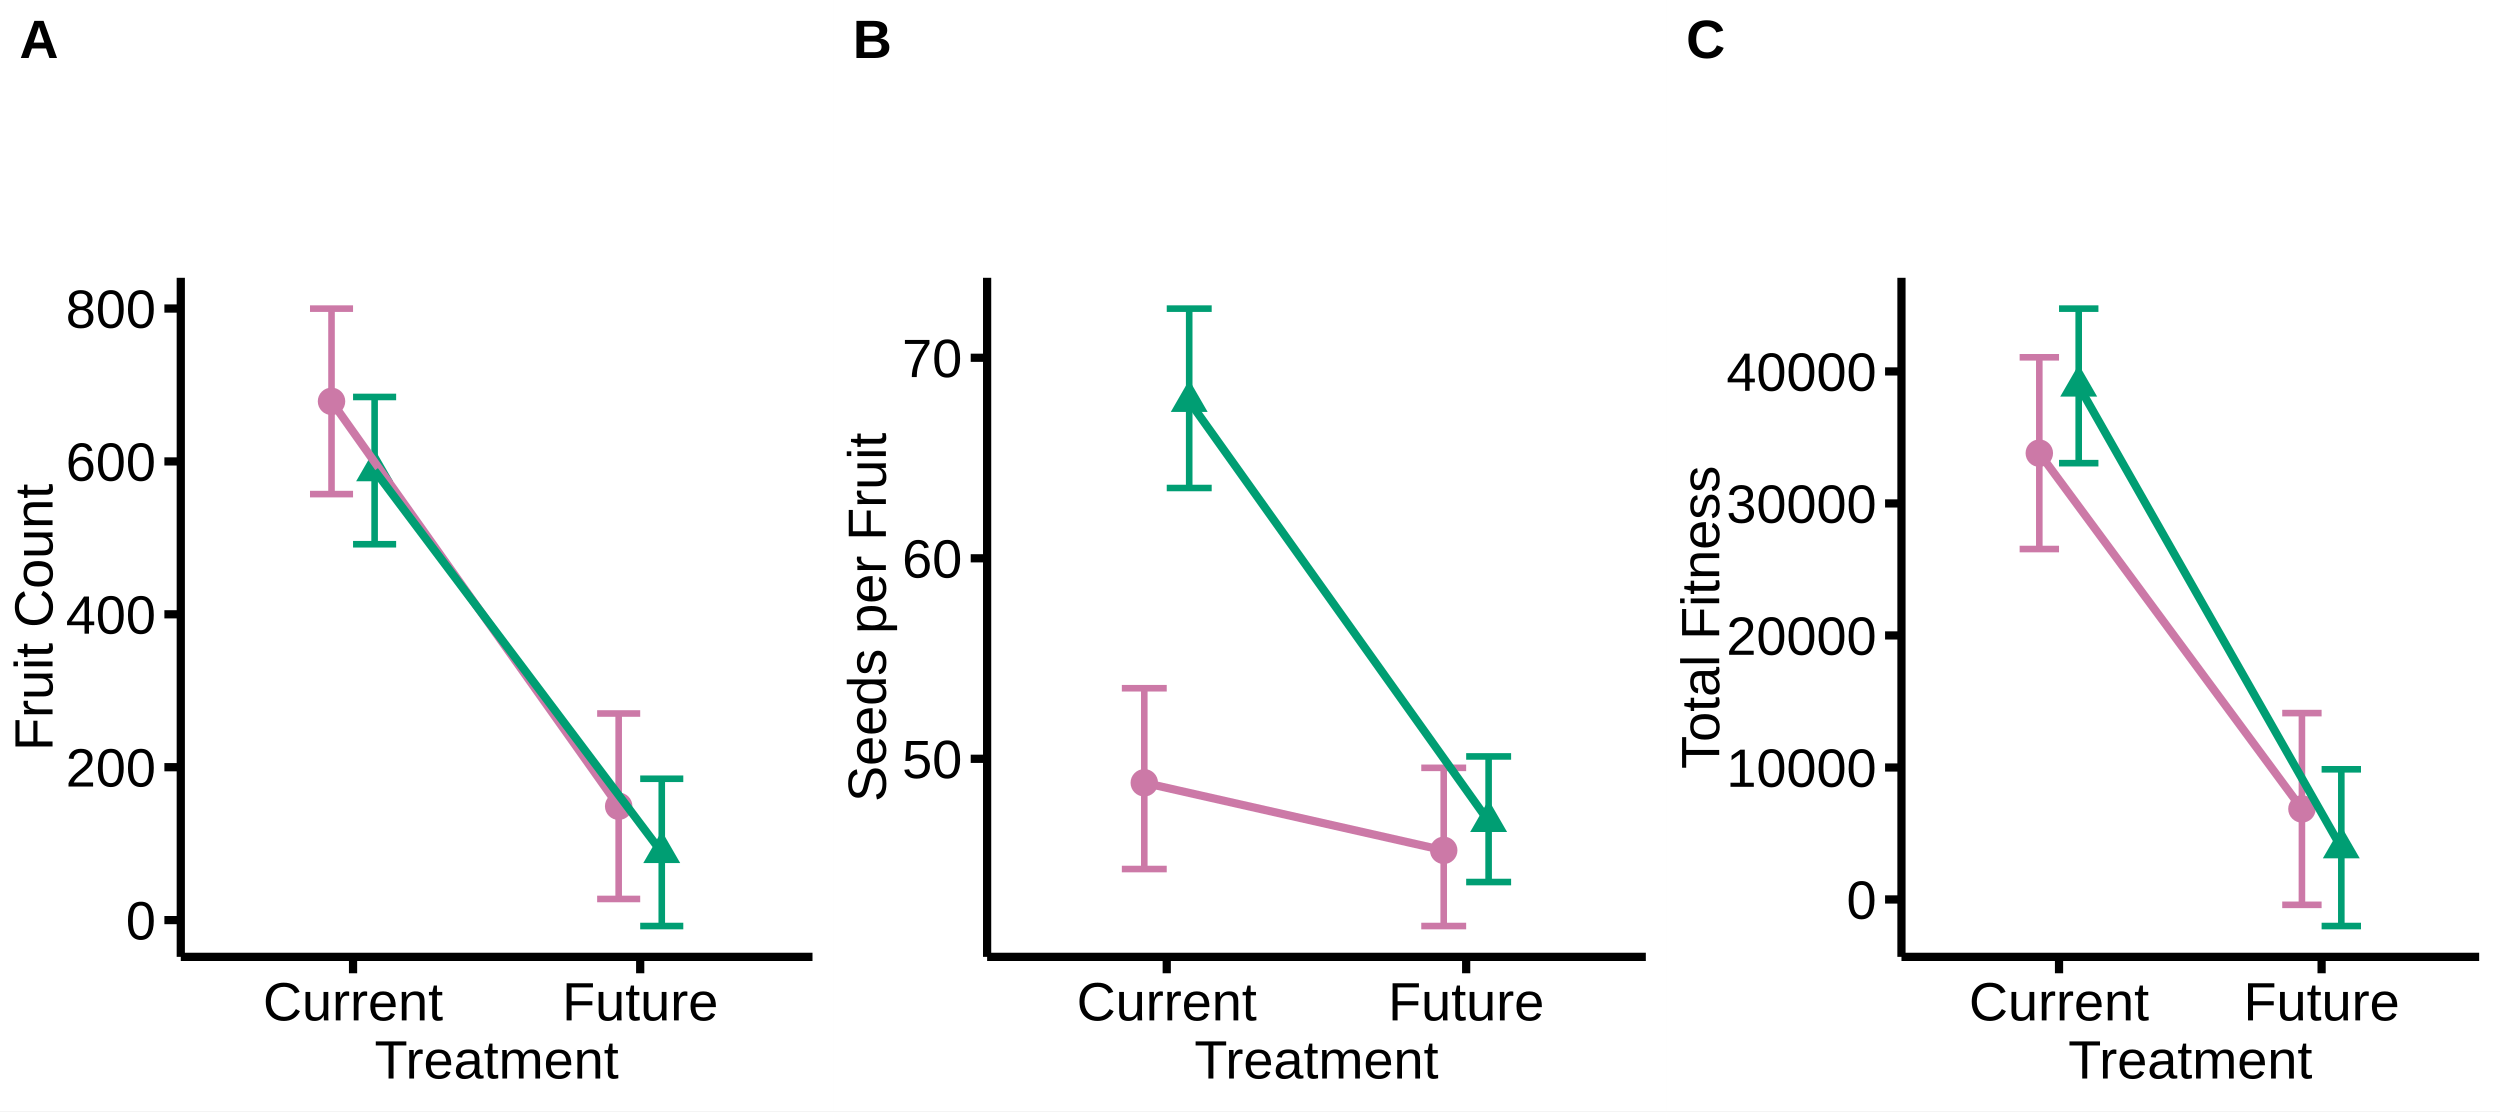
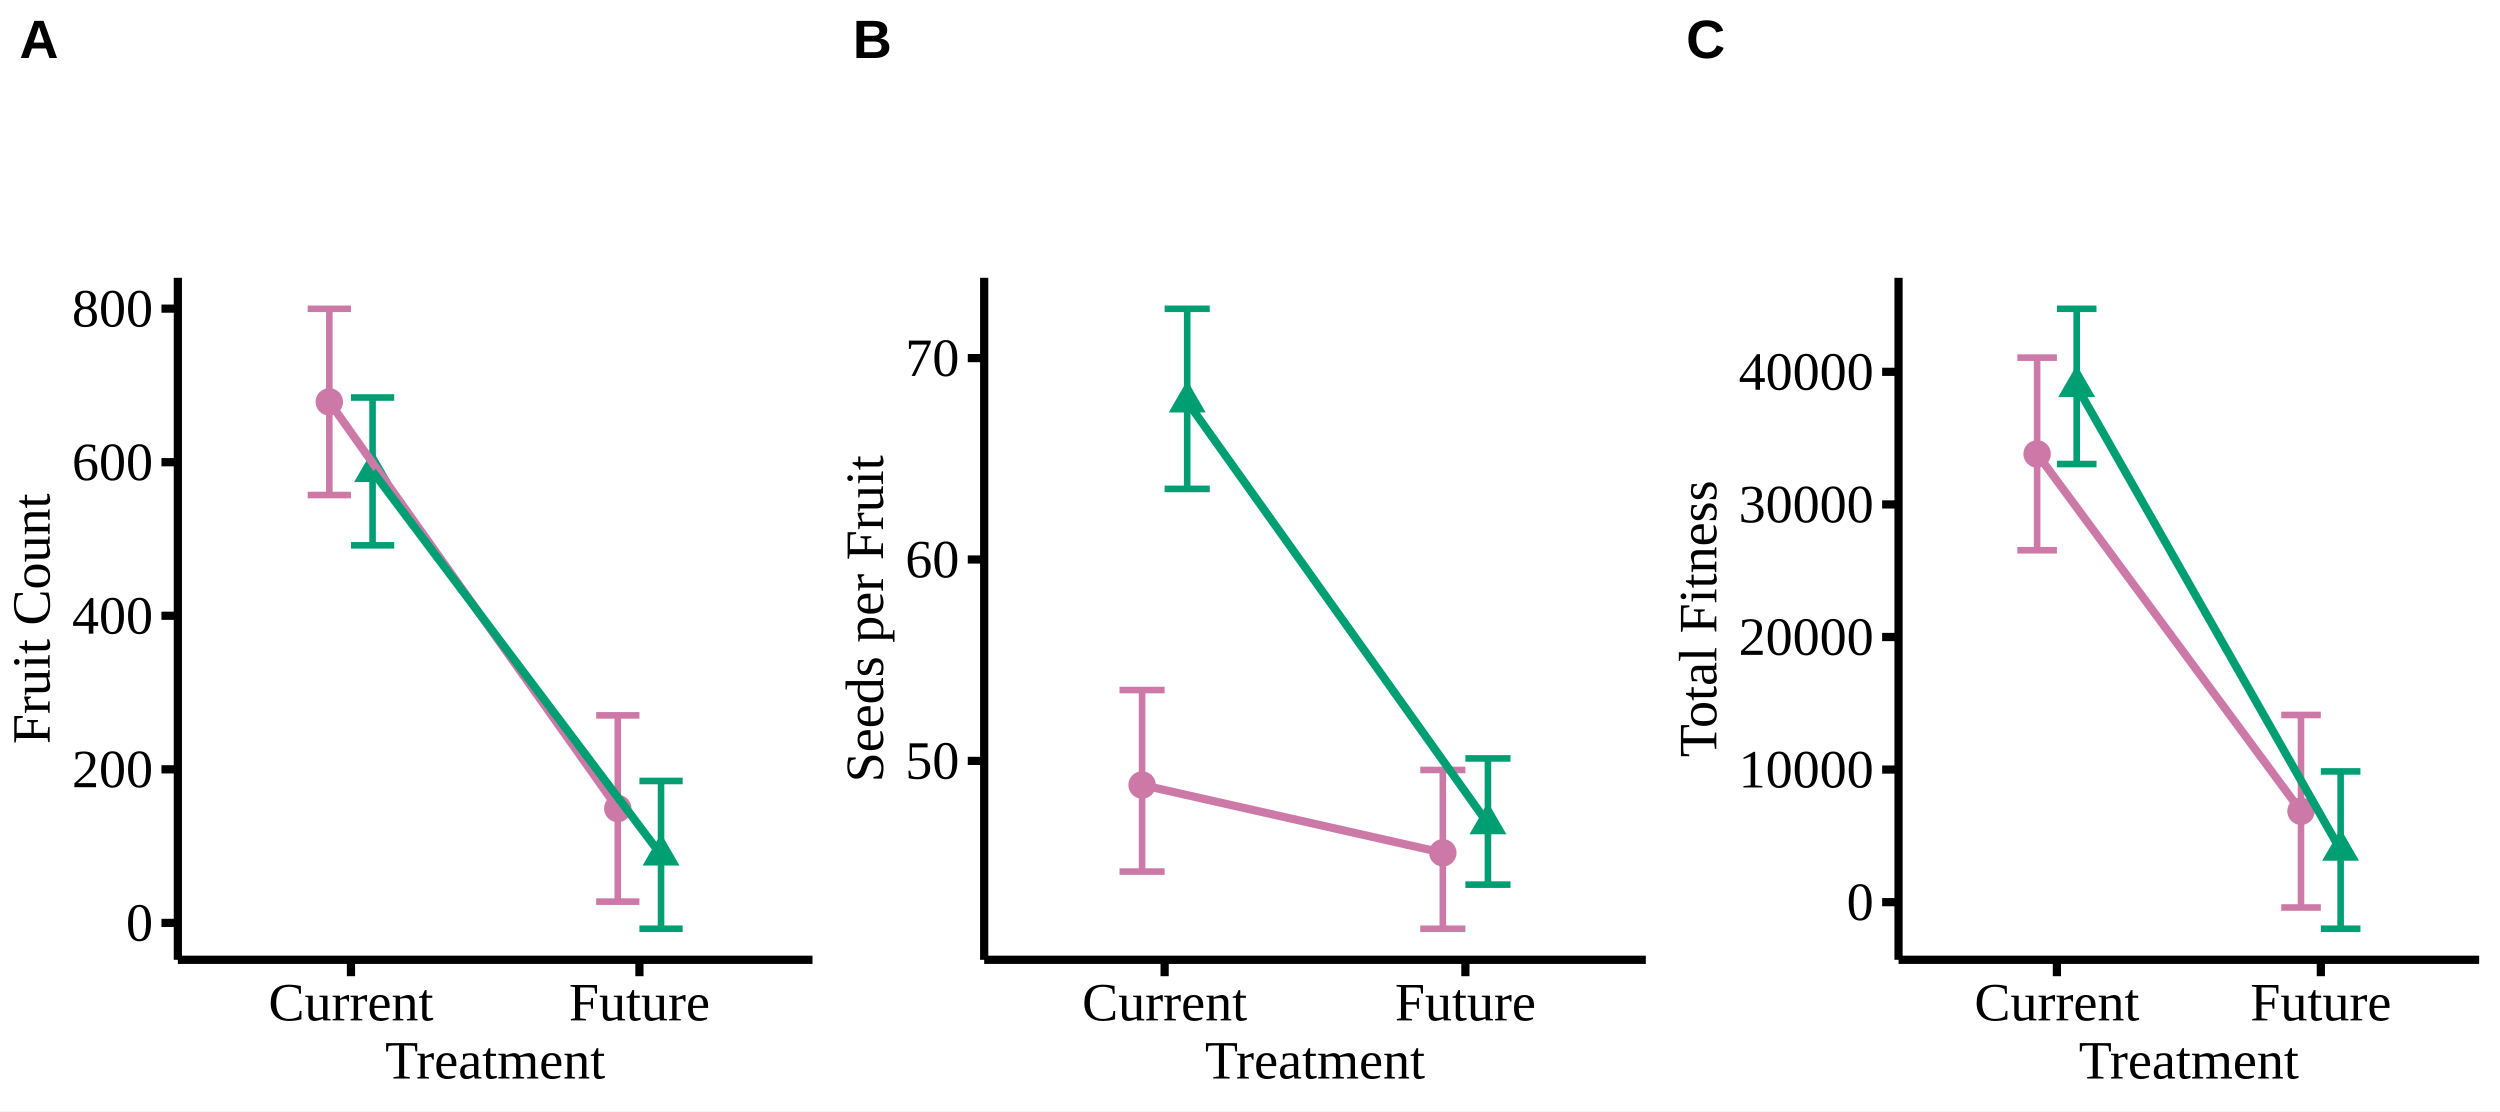
<svg xmlns="http://www.w3.org/2000/svg" width="648.00pt" height="288.00pt" viewBox="0 0 648.00 288.00">
  <g class="svglite">
    <defs>
      <style type="text/css">
    .svglite line, .svglite polyline, .svglite polygon, .svglite path, .svglite rect, .svglite circle {
      fill: none;
      stroke: #000000;
      stroke-linecap: round;
      stroke-linejoin: round;
      stroke-miterlimit: 10.00;
    }
    .svglite text {
      white-space: pre;
    }
    .svglite g.glyphgroup path {
      fill: inherit;
      stroke: none;
    }
  </style>
    </defs>
    <rect width="100%" height="100%" style="stroke: none; fill: none;" />
    <defs>
      <clipPath id="cpMC4wMHw2NDguMDB8MC4wMHwyODguMDA=">
        <rect x="0.00" y="0.00" width="648.00" height="288.00" />
      </clipPath>
    </defs>
    <g clip-path="url(#cpMC4wMHw2NDguMDB8MC4wMHwyODguMDA=)">
</g>
    <defs>
      <clipPath id="cpMC4wMHwyMTYuMDB8MC4wMHwyODguMDA=">
        <rect x="0" y="0.00" width="216.00" height="288.00" />
      </clipPath>
    </defs>
    <g clip-path="url(#cpMC4wMHwyMTYuMDB8MC4wMHwyODguMDA=)">
      <rect x="0.00" y="0.00" width="216.00" height="288.00" style="stroke-width: 1.07; stroke: #FFFFFF; fill: #FFFFFF;" />
    </g>
    <g clip-path="url(#cpMC4wMHw2NDguMDB8MC4wMHwyODguMDA=)">
</g>
    <defs>
-       <clipPath id="cpNDYuODZ8MjEwLjYwfDcyLjAwfDI0OC4wMg==">
-         <rect x="46.86" y="72.00" width="163.74" height="176.02" />
+       <clipPath id="cpNDYuMTB8MjEwLjYwfDcyLjAwfDI0OC43OA==">
+         <rect x="46.10" y="72.00" width="164.50" height="176.78" />
      </clipPath>
    </defs>
-     <g clip-path="url(#cpNDYuODZ8MjEwLjYwfDcyLjAwfDI0OC4wMg==)">
-       <rect x="46.86" y="72.00" width="163.74" height="176.02" style="stroke-width: 1.07; stroke: none; fill: #FFFFFF;" />
-       <circle cx="85.93" cy="104.03" r="3.56" style="stroke-width: 0.71; stroke: none; fill: #CC79A7;" />
-       <circle cx="160.36" cy="208.98" r="3.56" style="stroke-width: 0.71; stroke: none; fill: #CC79A7;" />
-       <polygon points="97.10,116.45 101.89,124.74 92.31,124.74 " style="stroke-width: 0.71; stroke: none; fill: #009E73;" />
-       <polygon points="171.53,215.41 176.31,223.70 166.74,223.70 " style="stroke-width: 0.71; stroke: none; fill: #009E73;" />
-       <polyline points="80.35,80.00 91.51,80.00 " style="stroke-width: 1.71; stroke: #CC79A7; stroke-linecap: butt;" />
-       <polyline points="85.93,80.00 85.93,128.07 " style="stroke-width: 1.71; stroke: #CC79A7; stroke-linecap: butt;" />
-       <polyline points="80.35,128.07 91.51,128.07 " style="stroke-width: 1.71; stroke: #CC79A7; stroke-linecap: butt;" />
-       <polyline points="154.78,184.94 165.94,184.94 " style="stroke-width: 1.71; stroke: #CC79A7; stroke-linecap: butt;" />
-       <polyline points="160.36,184.94 160.36,233.01 " style="stroke-width: 1.71; stroke: #CC79A7; stroke-linecap: butt;" />
-       <polyline points="154.78,233.01 165.94,233.01 " style="stroke-width: 1.71; stroke: #CC79A7; stroke-linecap: butt;" />
-       <polyline points="91.51,102.89 102.68,102.89 " style="stroke-width: 1.71; stroke: #009E73; stroke-linecap: butt;" />
-       <polyline points="97.10,102.89 97.10,141.06 " style="stroke-width: 1.71; stroke: #009E73; stroke-linecap: butt;" />
-       <polyline points="91.51,141.06 102.68,141.06 " style="stroke-width: 1.71; stroke: #009E73; stroke-linecap: butt;" />
-       <polyline points="165.94,201.86 177.11,201.86 " style="stroke-width: 1.71; stroke: #009E73; stroke-linecap: butt;" />
-       <polyline points="171.53,201.86 171.53,240.02 " style="stroke-width: 1.71; stroke: #009E73; stroke-linecap: butt;" />
-       <polyline points="165.94,240.02 177.11,240.02 " style="stroke-width: 1.71; stroke: #009E73; stroke-linecap: butt;" />
-       <polyline points="85.93,104.03 160.36,208.98 " style="stroke-width: 2.13; stroke: #CC79A7; stroke-linecap: butt;" />
-       <polyline points="97.10,121.98 171.53,220.94 " style="stroke-width: 2.13; stroke: #009E73; stroke-linecap: butt;" />
+     <g clip-path="url(#cpNDYuMTB8MjEwLjYwfDcyLjAwfDI0OC43OA==)">
+       <rect x="46.10" y="72.00" width="164.50" height="176.78" style="stroke-width: 1.07; stroke: none; fill: #FFFFFF;" />
+       <circle cx="85.36" cy="104.17" r="3.56" style="stroke-width: 0.71; stroke: none; fill: #CC79A7;" />
+       <circle cx="160.13" cy="209.57" r="3.56" style="stroke-width: 0.71; stroke: none; fill: #CC79A7;" />
+       <polygon points="96.57,116.66 101.36,124.96 91.78,124.96 " style="stroke-width: 0.71; stroke: none; fill: #009E73;" />
+       <polygon points="171.34,216.05 176.13,224.34 166.56,224.34 " style="stroke-width: 0.71; stroke: none; fill: #009E73;" />
+       <polyline points="79.75,80.04 90.97,80.04 " style="stroke-width: 1.71; stroke: #CC79A7; stroke-linecap: butt;" />
+       <polyline points="85.36,80.04 85.36,128.31 " style="stroke-width: 1.71; stroke: #CC79A7; stroke-linecap: butt;" />
+       <polyline points="79.75,128.31 90.97,128.31 " style="stroke-width: 1.71; stroke: #CC79A7; stroke-linecap: butt;" />
+       <polyline points="154.52,185.43 165.74,185.43 " style="stroke-width: 1.71; stroke: #CC79A7; stroke-linecap: butt;" />
+       <polyline points="160.13,185.43 160.13,233.70 " style="stroke-width: 1.71; stroke: #CC79A7; stroke-linecap: butt;" />
+       <polyline points="154.52,233.70 165.74,233.70 " style="stroke-width: 1.71; stroke: #CC79A7; stroke-linecap: butt;" />
+       <polyline points="90.97,103.03 102.18,103.03 " style="stroke-width: 1.71; stroke: #009E73; stroke-linecap: butt;" />
+       <polyline points="96.57,103.03 96.57,141.35 " style="stroke-width: 1.71; stroke: #009E73; stroke-linecap: butt;" />
+       <polyline points="90.97,141.35 102.18,141.35 " style="stroke-width: 1.71; stroke: #009E73; stroke-linecap: butt;" />
+       <polyline points="165.74,202.42 176.95,202.42 " style="stroke-width: 1.71; stroke: #009E73; stroke-linecap: butt;" />
+       <polyline points="171.34,202.42 171.34,240.74 " style="stroke-width: 1.71; stroke: #009E73; stroke-linecap: butt;" />
+       <polyline points="165.74,240.74 176.95,240.74 " style="stroke-width: 1.71; stroke: #009E73; stroke-linecap: butt;" />
+       <polyline points="85.36,104.17 160.13,209.57 " style="stroke-width: 2.13; stroke: #CC79A7; stroke-linecap: butt;" />
+       <polyline points="96.57,122.19 171.34,221.58 " style="stroke-width: 2.13; stroke: #009E73; stroke-linecap: butt;" />
    </g>
    <g clip-path="url(#cpMC4wMHw2NDguMDB8MC4wMHwyODguMDA=)">
-       <polyline points="46.86,248.02 46.86,72.00 " style="stroke-width: 2.13; stroke-linecap: butt;" />
-       <text x="40.41" y="243.50" text-anchor="end" style="font-size: 14.00px; font-family: &quot;Arial&quot;;" textLength="7.78px" lengthAdjust="spacingAndGlyphs">0</text>
-       <text x="40.41" y="203.87" text-anchor="end" style="font-size: 14.00px; font-family: &quot;Arial&quot;;" textLength="23.34px" lengthAdjust="spacingAndGlyphs">200</text>
-       <text x="40.41" y="164.24" text-anchor="end" style="font-size: 14.00px; font-family: &quot;Arial&quot;;" textLength="23.34px" lengthAdjust="spacingAndGlyphs">400</text>
-       <text x="40.41" y="124.61" text-anchor="end" style="font-size: 14.00px; font-family: &quot;Arial&quot;;" textLength="23.34px" lengthAdjust="spacingAndGlyphs">600</text>
-       <text x="40.41" y="84.98" text-anchor="end" style="font-size: 14.00px; font-family: &quot;Arial&quot;;" textLength="23.34px" lengthAdjust="spacingAndGlyphs">800</text>
-       <polyline points="42.61,238.49 46.86,238.49 " style="stroke-width: 2.13; stroke-linecap: butt;" />
-       <polyline points="42.61,198.86 46.86,198.86 " style="stroke-width: 2.13; stroke-linecap: butt;" />
-       <polyline points="42.61,159.23 46.86,159.23 " style="stroke-width: 2.13; stroke-linecap: butt;" />
-       <polyline points="42.61,119.60 46.86,119.60 " style="stroke-width: 2.13; stroke-linecap: butt;" />
-       <polyline points="42.61,79.97 46.86,79.97 " style="stroke-width: 2.13; stroke-linecap: butt;" />
-       <polyline points="46.86,248.02 210.60,248.02 " style="stroke-width: 2.13; stroke-linecap: butt;" />
-       <polyline points="91.51,252.27 91.51,248.02 " style="stroke-width: 2.13; stroke-linecap: butt;" />
-       <polyline points="165.94,252.27 165.94,248.02 " style="stroke-width: 2.13; stroke-linecap: butt;" />
-       <text x="91.51" y="264.49" text-anchor="middle" style="font-size: 14.00px; font-family: &quot;Arial&quot;;" textLength="46.66px" lengthAdjust="spacingAndGlyphs">Current</text>
-       <text x="165.94" y="264.49" text-anchor="middle" style="font-size: 14.00px; font-family: &quot;Arial&quot;;" textLength="40.44px" lengthAdjust="spacingAndGlyphs">Future</text>
-       <text x="128.73" y="279.55" text-anchor="middle" style="font-size: 14.00px; font-family: &quot;Arial&quot;;" textLength="63.25px" lengthAdjust="spacingAndGlyphs">Treatment</text>
-       <text transform="translate(13.62,160.01) rotate(-90)" text-anchor="middle" style="font-size: 14.00px; font-family: &quot;Arial&quot;;" textLength="69.22px" lengthAdjust="spacingAndGlyphs">Fruit Count</text>
+       <polyline points="46.10,248.78 46.10,72.00 " style="stroke-width: 2.13; stroke-linecap: butt;" />
+       <text x="39.66" y="243.84" text-anchor="end" style="font-size: 14.00px; font-family: &quot;Times New Roman&quot;;" textLength="7.00px" lengthAdjust="spacingAndGlyphs">0</text>
+       <text x="39.66" y="204.04" text-anchor="end" style="font-size: 14.00px; font-family: &quot;Times New Roman&quot;;" textLength="21.00px" lengthAdjust="spacingAndGlyphs">200</text>
+       <text x="39.66" y="164.24" text-anchor="end" style="font-size: 14.00px; font-family: &quot;Times New Roman&quot;;" textLength="21.00px" lengthAdjust="spacingAndGlyphs">400</text>
+       <text x="39.66" y="124.44" text-anchor="end" style="font-size: 14.00px; font-family: &quot;Times New Roman&quot;;" textLength="21.00px" lengthAdjust="spacingAndGlyphs">600</text>
+       <text x="39.66" y="84.64" text-anchor="end" style="font-size: 14.00px; font-family: &quot;Times New Roman&quot;;" textLength="21.00px" lengthAdjust="spacingAndGlyphs">800</text>
+       <polyline points="41.85,239.21 46.10,239.21 " style="stroke-width: 2.13; stroke-linecap: butt;" />
+       <polyline points="41.85,199.41 46.10,199.41 " style="stroke-width: 2.13; stroke-linecap: butt;" />
+       <polyline points="41.85,159.61 46.10,159.61 " style="stroke-width: 2.13; stroke-linecap: butt;" />
+       <polyline points="41.85,119.80 46.10,119.80 " style="stroke-width: 2.13; stroke-linecap: butt;" />
+       <polyline points="41.85,80.00 46.10,80.00 " style="stroke-width: 2.13; stroke-linecap: butt;" />
+       <polyline points="46.10,248.78 210.60,248.78 " style="stroke-width: 2.13; stroke-linecap: butt;" />
+       <polyline points="90.97,253.03 90.97,248.78 " style="stroke-width: 2.13; stroke-linecap: butt;" />
+       <polyline points="165.74,253.03 165.74,248.78 " style="stroke-width: 2.13; stroke-linecap: butt;" />
+       <text x="90.97" y="264.49" text-anchor="middle" style="font-size: 14.00px; font-family: &quot;Times New Roman&quot;;" textLength="42.77px" lengthAdjust="spacingAndGlyphs">Current</text>
+       <text x="165.74" y="264.49" text-anchor="middle" style="font-size: 14.00px; font-family: &quot;Times New Roman&quot;;" textLength="36.55px" lengthAdjust="spacingAndGlyphs">Future</text>
+       <text x="128.35" y="279.55" text-anchor="middle" style="font-size: 14.00px; font-family: &quot;Times New Roman&quot;;" textLength="57.05px" lengthAdjust="spacingAndGlyphs">Treatment</text>
+       <text transform="translate(12.87,160.39) rotate(-90)" text-anchor="middle" style="font-size: 14.00px; font-family: &quot;Times New Roman&quot;;" textLength="64.95px" lengthAdjust="spacingAndGlyphs">Fruit Count</text>
      <text x="5.05" y="15.03" style="font-size: 14.00px; font-weight: bold; font-family: &quot;Arial&quot;;" textLength="10.11px" lengthAdjust="spacingAndGlyphs">A</text>
    </g>
    <defs>
      <clipPath id="cpMjE2LjAwfDQzMi4wMHwwLjAwfDI4OC4wMA==">
        <rect x="216.00" y="0.00" width="216.00" height="288.00" />
      </clipPath>
    </defs>
    <g clip-path="url(#cpMjE2LjAwfDQzMi4wMHwwLjAwfDI4OC4wMA==)">
      <rect x="216.00" y="0.00" width="216.00" height="288.00" style="stroke-width: 1.07; stroke: #FFFFFF; fill: #FFFFFF;" />
    </g>
    <g clip-path="url(#cpMC4wMHw2NDguMDB8MC4wMHwyODguMDA=)">
</g>
    <defs>
-       <clipPath id="cpMjU1Ljg2fDQyNi42MHw3Mi4wMHwyNDguMDI=">
-         <rect x="255.86" y="72.00" width="170.74" height="176.02" />
+       <clipPath id="cpMjU1LjEwfDQyNi42MHw3Mi4wMHwyNDguNzg=">
+         <rect x="255.10" y="72.00" width="171.50" height="176.78" />
      </clipPath>
    </defs>
-     <g clip-path="url(#cpMjU1Ljg2fDQyNi42MHw3Mi4wMHwyNDguMDI=)">
-       <rect x="255.86" y="72.00" width="170.74" height="176.02" style="stroke-width: 1.07; stroke: none; fill: #FFFFFF;" />
-       <circle cx="296.60" cy="202.90" r="3.56" style="stroke-width: 0.71; stroke: none; fill: #CC79A7;" />
-       <circle cx="374.21" cy="220.41" r="3.56" style="stroke-width: 0.71; stroke: none; fill: #CC79A7;" />
-       <polygon points="308.24,98.48 313.03,106.78 303.46,106.78 " style="stroke-width: 0.71; stroke: none; fill: #009E73;" />
-       <polygon points="385.85,207.35 390.64,215.65 381.07,215.65 " style="stroke-width: 0.71; stroke: none; fill: #009E73;" />
-       <polyline points="290.78,178.39 302.42,178.39 " style="stroke-width: 1.71; stroke: #CC79A7; stroke-linecap: butt;" />
-       <polyline points="296.60,178.39 296.60,225.26 " style="stroke-width: 1.71; stroke: #CC79A7; stroke-linecap: butt;" />
-       <polyline points="290.78,225.26 302.42,225.26 " style="stroke-width: 1.71; stroke: #CC79A7; stroke-linecap: butt;" />
-       <polyline points="368.39,199.02 380.03,199.02 " style="stroke-width: 1.71; stroke: #CC79A7; stroke-linecap: butt;" />
-       <polyline points="374.21,199.02 374.21,240.02 " style="stroke-width: 1.71; stroke: #CC79A7; stroke-linecap: butt;" />
-       <polyline points="368.39,240.02 380.03,240.02 " style="stroke-width: 1.71; stroke: #CC79A7; stroke-linecap: butt;" />
-       <polyline points="302.42,80.00 314.07,80.00 " style="stroke-width: 1.71; stroke: #009E73; stroke-linecap: butt;" />
-       <polyline points="308.24,80.00 308.24,126.49 " style="stroke-width: 1.71; stroke: #009E73; stroke-linecap: butt;" />
-       <polyline points="302.42,126.49 314.07,126.49 " style="stroke-width: 1.71; stroke: #009E73; stroke-linecap: butt;" />
-       <polyline points="380.03,196.06 391.68,196.06 " style="stroke-width: 1.71; stroke: #009E73; stroke-linecap: butt;" />
-       <polyline points="385.85,196.06 385.85,228.62 " style="stroke-width: 1.71; stroke: #009E73; stroke-linecap: butt;" />
-       <polyline points="380.03,228.62 391.68,228.62 " style="stroke-width: 1.71; stroke: #009E73; stroke-linecap: butt;" />
-       <polyline points="296.60,202.90 374.21,220.41 " style="stroke-width: 2.13; stroke: #CC79A7; stroke-linecap: butt;" />
-       <polyline points="308.24,104.01 385.85,212.88 " style="stroke-width: 2.13; stroke: #009E73; stroke-linecap: butt;" />
+     <g clip-path="url(#cpMjU1LjEwfDQyNi42MHw3Mi4wMHwyNDguNzg=)">
+       <rect x="255.10" y="72.00" width="171.50" height="176.78" style="stroke-width: 1.07; stroke: none; fill: #FFFFFF;" />
+       <circle cx="296.03" cy="203.47" r="3.56" style="stroke-width: 0.71; stroke: none; fill: #CC79A7;" />
+       <circle cx="373.98" cy="221.05" r="3.56" style="stroke-width: 0.71; stroke: none; fill: #CC79A7;" />
+       <polygon points="307.72,98.62 312.51,106.91 302.93,106.91 " style="stroke-width: 0.71; stroke: none; fill: #009E73;" />
+       <polygon points="385.67,207.96 390.46,216.25 380.89,216.25 " style="stroke-width: 0.71; stroke: none; fill: #009E73;" />
+       <polyline points="290.18,178.85 301.87,178.85 " style="stroke-width: 1.71; stroke: #CC79A7; stroke-linecap: butt;" />
+       <polyline points="296.03,178.85 296.03,225.91 " style="stroke-width: 1.71; stroke: #CC79A7; stroke-linecap: butt;" />
+       <polyline points="290.18,225.91 301.87,225.91 " style="stroke-width: 1.71; stroke: #CC79A7; stroke-linecap: butt;" />
+       <polyline points="368.13,199.57 379.83,199.57 " style="stroke-width: 1.71; stroke: #CC79A7; stroke-linecap: butt;" />
+       <polyline points="373.98,199.57 373.98,240.74 " style="stroke-width: 1.71; stroke: #CC79A7; stroke-linecap: butt;" />
+       <polyline points="368.13,240.74 379.83,240.74 " style="stroke-width: 1.71; stroke: #CC79A7; stroke-linecap: butt;" />
+       <polyline points="301.87,80.04 313.57,80.04 " style="stroke-width: 1.71; stroke: #009E73; stroke-linecap: butt;" />
+       <polyline points="307.72,80.04 307.72,126.73 " style="stroke-width: 1.71; stroke: #009E73; stroke-linecap: butt;" />
+       <polyline points="301.87,126.73 313.57,126.73 " style="stroke-width: 1.71; stroke: #009E73; stroke-linecap: butt;" />
+       <polyline points="379.83,196.59 391.52,196.59 " style="stroke-width: 1.71; stroke: #009E73; stroke-linecap: butt;" />
+       <polyline points="385.67,196.59 385.67,229.29 " style="stroke-width: 1.71; stroke: #009E73; stroke-linecap: butt;" />
+       <polyline points="379.83,229.29 391.52,229.29 " style="stroke-width: 1.71; stroke: #009E73; stroke-linecap: butt;" />
+       <polyline points="296.03,203.47 373.98,221.05 " style="stroke-width: 2.13; stroke: #CC79A7; stroke-linecap: butt;" />
+       <polyline points="307.72,104.15 385.67,213.49 " style="stroke-width: 2.13; stroke: #009E73; stroke-linecap: butt;" />
    </g>
    <g clip-path="url(#cpMC4wMHw2NDguMDB8MC4wMHwyODguMDA=)">
-       <polyline points="255.86,248.02 255.86,72.00 " style="stroke-width: 2.13; stroke-linecap: butt;" />
-       <text x="249.41" y="201.69" text-anchor="end" style="font-size: 14.00px; font-family: &quot;Arial&quot;;" textLength="15.56px" lengthAdjust="spacingAndGlyphs">50</text>
-       <text x="249.41" y="149.72" text-anchor="end" style="font-size: 14.00px; font-family: &quot;Arial&quot;;" textLength="15.56px" lengthAdjust="spacingAndGlyphs">60</text>
-       <text x="249.41" y="97.74" text-anchor="end" style="font-size: 14.00px; font-family: &quot;Arial&quot;;" textLength="15.56px" lengthAdjust="spacingAndGlyphs">70</text>
-       <polyline points="251.61,196.68 255.86,196.68 " style="stroke-width: 2.13; stroke-linecap: butt;" />
-       <polyline points="251.61,144.71 255.86,144.71 " style="stroke-width: 2.13; stroke-linecap: butt;" />
-       <polyline points="251.61,92.73 255.86,92.73 " style="stroke-width: 2.13; stroke-linecap: butt;" />
-       <polyline points="255.86,248.02 426.60,248.02 " style="stroke-width: 2.13; stroke-linecap: butt;" />
-       <polyline points="302.42,252.27 302.42,248.02 " style="stroke-width: 2.13; stroke-linecap: butt;" />
-       <polyline points="380.03,252.27 380.03,248.02 " style="stroke-width: 2.13; stroke-linecap: butt;" />
-       <text x="302.42" y="264.49" text-anchor="middle" style="font-size: 14.00px; font-family: &quot;Arial&quot;;" textLength="46.66px" lengthAdjust="spacingAndGlyphs">Current</text>
-       <text x="380.03" y="264.49" text-anchor="middle" style="font-size: 14.00px; font-family: &quot;Arial&quot;;" textLength="40.44px" lengthAdjust="spacingAndGlyphs">Future</text>
-       <text x="341.23" y="279.55" text-anchor="middle" style="font-size: 14.00px; font-family: &quot;Arial&quot;;" textLength="63.25px" lengthAdjust="spacingAndGlyphs">Treatment</text>
-       <text transform="translate(229.62,160.01) rotate(-90)" text-anchor="middle" style="font-size: 14.00px; font-family: &quot;Arial&quot;;" textLength="95.67px" lengthAdjust="spacingAndGlyphs">Seeds per Fruit</text>
+       <polyline points="255.10,248.78 255.10,72.00 " style="stroke-width: 2.13; stroke-linecap: butt;" />
+       <text x="248.66" y="201.85" text-anchor="end" style="font-size: 14.00px; font-family: &quot;Times New Roman&quot;;" textLength="14.00px" lengthAdjust="spacingAndGlyphs">50</text>
+       <text x="248.66" y="149.65" text-anchor="end" style="font-size: 14.00px; font-family: &quot;Times New Roman&quot;;" textLength="14.00px" lengthAdjust="spacingAndGlyphs">60</text>
+       <text x="248.66" y="97.45" text-anchor="end" style="font-size: 14.00px; font-family: &quot;Times New Roman&quot;;" textLength="14.00px" lengthAdjust="spacingAndGlyphs">70</text>
+       <polyline points="250.85,197.22 255.10,197.22 " style="stroke-width: 2.13; stroke-linecap: butt;" />
+       <polyline points="250.85,145.02 255.10,145.02 " style="stroke-width: 2.13; stroke-linecap: butt;" />
+       <polyline points="250.85,92.82 255.10,92.82 " style="stroke-width: 2.13; stroke-linecap: butt;" />
+       <polyline points="255.10,248.78 426.60,248.78 " style="stroke-width: 2.13; stroke-linecap: butt;" />
+       <polyline points="301.87,253.03 301.87,248.78 " style="stroke-width: 2.13; stroke-linecap: butt;" />
+       <polyline points="379.83,253.03 379.83,248.78 " style="stroke-width: 2.13; stroke-linecap: butt;" />
+       <text x="301.87" y="264.49" text-anchor="middle" style="font-size: 14.00px; font-family: &quot;Times New Roman&quot;;" textLength="42.77px" lengthAdjust="spacingAndGlyphs">Current</text>
+       <text x="379.83" y="264.49" text-anchor="middle" style="font-size: 14.00px; font-family: &quot;Times New Roman&quot;;" textLength="36.55px" lengthAdjust="spacingAndGlyphs">Future</text>
+       <text x="340.85" y="279.55" text-anchor="middle" style="font-size: 14.00px; font-family: &quot;Times New Roman&quot;;" textLength="57.05px" lengthAdjust="spacingAndGlyphs">Treatment</text>
+       <text transform="translate(228.87,160.39) rotate(-90)" text-anchor="middle" style="font-size: 14.00px; font-family: &quot;Times New Roman&quot;;" textLength="84.77px" lengthAdjust="spacingAndGlyphs">Seeds per Fruit</text>
      <text x="221.05" y="15.03" style="font-size: 14.00px; font-weight: bold; font-family: &quot;Arial&quot;;" textLength="10.11px" lengthAdjust="spacingAndGlyphs">B</text>
    </g>
    <defs>
      <clipPath id="cpNDMyLjAwfDY0OC4wMHwwLjAwfDI4OC4wMA==">
        <rect x="432.00" y="0.00" width="216.00" height="288.00" />
      </clipPath>
    </defs>
    <g clip-path="url(#cpNDMyLjAwfDY0OC4wMHwwLjAwfDI4OC4wMA==)">
      <rect x="432.00" y="0.00" width="216.00" height="288.00" style="stroke-width: 1.07; stroke: #FFFFFF; fill: #FFFFFF;" />
    </g>
    <g clip-path="url(#cpMC4wMHw2NDguMDB8MC4wMHwyODguMDA=)">
</g>
    <defs>
-       <clipPath id="cpNDkyLjg2fDY0Mi42MHw3Mi4wMHwyNDguMDI=">
-         <rect x="492.86" y="72.00" width="149.74" height="176.02" />
+       <clipPath id="cpNDkyLjEwfDY0Mi42MHw3Mi4wMHwyNDguNzg=">
+         <rect x="492.10" y="72.00" width="150.50" height="176.78" />
      </clipPath>
    </defs>
-     <g clip-path="url(#cpNDkyLjg2fDY0Mi42MHw3Mi4wMHwyNDguMDI=)">
-       <rect x="492.86" y="72.00" width="149.74" height="176.02" style="stroke-width: 1.07; stroke: none; fill: #FFFFFF;" />
-       <circle cx="528.59" cy="117.46" r="3.56" style="stroke-width: 0.71; stroke: none; fill: #CC79A7;" />
-       <circle cx="596.66" cy="209.68" r="3.56" style="stroke-width: 0.71; stroke: none; fill: #CC79A7;" />
-       <polygon points="538.80,94.50 543.59,102.80 534.01,102.80 " style="stroke-width: 0.71; stroke: none; fill: #009E73;" />
-       <polygon points="606.87,214.18 611.65,222.48 602.08,222.48 " style="stroke-width: 0.71; stroke: none; fill: #009E73;" />
-       <polyline points="523.49,92.61 533.70,92.61 " style="stroke-width: 1.71; stroke: #CC79A7; stroke-linecap: butt;" />
-       <polyline points="528.59,92.61 528.59,142.31 " style="stroke-width: 1.71; stroke: #CC79A7; stroke-linecap: butt;" />
-       <polyline points="523.49,142.31 533.70,142.31 " style="stroke-width: 1.71; stroke: #CC79A7; stroke-linecap: butt;" />
-       <polyline points="591.55,184.83 601.76,184.83 " style="stroke-width: 1.71; stroke: #CC79A7; stroke-linecap: butt;" />
-       <polyline points="596.66,184.83 596.66,234.54 " style="stroke-width: 1.71; stroke: #CC79A7; stroke-linecap: butt;" />
-       <polyline points="591.55,234.54 601.76,234.54 " style="stroke-width: 1.71; stroke: #CC79A7; stroke-linecap: butt;" />
-       <polyline points="533.70,80.00 543.91,80.00 " style="stroke-width: 1.71; stroke: #009E73; stroke-linecap: butt;" />
-       <polyline points="538.80,80.00 538.80,120.06 " style="stroke-width: 1.71; stroke: #009E73; stroke-linecap: butt;" />
-       <polyline points="533.70,120.06 543.91,120.06 " style="stroke-width: 1.71; stroke: #009E73; stroke-linecap: butt;" />
-       <polyline points="601.76,199.40 611.97,199.40 " style="stroke-width: 1.71; stroke: #009E73; stroke-linecap: butt;" />
-       <polyline points="606.87,199.40 606.87,240.02 " style="stroke-width: 1.71; stroke: #009E73; stroke-linecap: butt;" />
-       <polyline points="601.76,240.02 611.97,240.02 " style="stroke-width: 1.71; stroke: #009E73; stroke-linecap: butt;" />
-       <polyline points="528.59,117.46 596.66,209.68 " style="stroke-width: 2.13; stroke: #CC79A7; stroke-linecap: butt;" />
-       <polyline points="538.80,100.03 606.87,219.71 " style="stroke-width: 2.13; stroke: #009E73; stroke-linecap: butt;" />
+     <g clip-path="url(#cpNDkyLjEwfDY0Mi42MHw3Mi4wMHwyNDguNzg=)">
+       <rect x="492.10" y="72.00" width="150.50" height="176.78" style="stroke-width: 1.07; stroke: none; fill: #FFFFFF;" />
+       <circle cx="528.02" cy="117.66" r="3.56" style="stroke-width: 0.71; stroke: none; fill: #CC79A7;" />
+       <circle cx="596.42" cy="210.28" r="3.56" style="stroke-width: 0.71; stroke: none; fill: #CC79A7;" />
+       <polygon points="538.28,94.62 543.07,102.92 533.49,102.92 " style="stroke-width: 0.71; stroke: none; fill: #009E73;" />
+       <polygon points="606.69,214.82 611.47,223.11 601.90,223.11 " style="stroke-width: 0.71; stroke: none; fill: #009E73;" />
+       <polyline points="522.89,92.70 533.15,92.70 " style="stroke-width: 1.71; stroke: #CC79A7; stroke-linecap: butt;" />
+       <polyline points="528.02,92.70 528.02,142.62 " style="stroke-width: 1.71; stroke: #CC79A7; stroke-linecap: butt;" />
+       <polyline points="522.89,142.62 533.15,142.62 " style="stroke-width: 1.71; stroke: #CC79A7; stroke-linecap: butt;" />
+       <polyline points="591.29,185.32 601.56,185.32 " style="stroke-width: 1.71; stroke: #CC79A7; stroke-linecap: butt;" />
+       <polyline points="596.42,185.32 596.42,235.23 " style="stroke-width: 1.71; stroke: #CC79A7; stroke-linecap: butt;" />
+       <polyline points="591.29,235.23 601.56,235.23 " style="stroke-width: 1.71; stroke: #CC79A7; stroke-linecap: butt;" />
+       <polyline points="533.15,80.04 543.41,80.04 " style="stroke-width: 1.71; stroke: #009E73; stroke-linecap: butt;" />
+       <polyline points="538.28,80.04 538.28,120.27 " style="stroke-width: 1.71; stroke: #009E73; stroke-linecap: butt;" />
+       <polyline points="533.15,120.27 543.41,120.27 " style="stroke-width: 1.71; stroke: #009E73; stroke-linecap: butt;" />
+       <polyline points="601.56,199.95 611.82,199.95 " style="stroke-width: 1.71; stroke: #009E73; stroke-linecap: butt;" />
+       <polyline points="606.69,199.95 606.69,240.74 " style="stroke-width: 1.71; stroke: #009E73; stroke-linecap: butt;" />
+       <polyline points="601.56,240.74 611.82,240.74 " style="stroke-width: 1.71; stroke: #009E73; stroke-linecap: butt;" />
+       <polyline points="528.02,117.66 596.42,210.28 " style="stroke-width: 2.13; stroke: #CC79A7; stroke-linecap: butt;" />
+       <polyline points="538.28,100.15 606.69,220.35 " style="stroke-width: 2.13; stroke: #009E73; stroke-linecap: butt;" />
    </g>
    <g clip-path="url(#cpMC4wMHw2NDguMDB8MC4wMHwyODguMDA=)">
-       <polyline points="492.86,248.02 492.86,72.00 " style="stroke-width: 2.13; stroke-linecap: butt;" />
-       <text x="486.41" y="238.15" text-anchor="end" style="font-size: 14.00px; font-family: &quot;Arial&quot;;" textLength="7.78px" lengthAdjust="spacingAndGlyphs">0</text>
-       <text x="486.41" y="203.94" text-anchor="end" style="font-size: 14.00px; font-family: &quot;Arial&quot;;" textLength="38.91px" lengthAdjust="spacingAndGlyphs">10000</text>
-       <text x="486.41" y="169.72" text-anchor="end" style="font-size: 14.00px; font-family: &quot;Arial&quot;;" textLength="38.91px" lengthAdjust="spacingAndGlyphs">20000</text>
-       <text x="486.41" y="135.51" text-anchor="end" style="font-size: 14.00px; font-family: &quot;Arial&quot;;" textLength="38.91px" lengthAdjust="spacingAndGlyphs">30000</text>
-       <text x="486.41" y="101.29" text-anchor="end" style="font-size: 14.00px; font-family: &quot;Arial&quot;;" textLength="38.91px" lengthAdjust="spacingAndGlyphs">40000</text>
-       <polyline points="488.61,233.14 492.86,233.14 " style="stroke-width: 2.13; stroke-linecap: butt;" />
-       <polyline points="488.61,198.93 492.86,198.93 " style="stroke-width: 2.13; stroke-linecap: butt;" />
-       <polyline points="488.61,164.71 492.86,164.71 " style="stroke-width: 2.13; stroke-linecap: butt;" />
-       <polyline points="488.61,130.49 492.86,130.49 " style="stroke-width: 2.13; stroke-linecap: butt;" />
-       <polyline points="488.61,96.28 492.86,96.28 " style="stroke-width: 2.13; stroke-linecap: butt;" />
-       <polyline points="492.86,248.02 642.60,248.02 " style="stroke-width: 2.13; stroke-linecap: butt;" />
-       <polyline points="533.70,252.27 533.70,248.02 " style="stroke-width: 2.13; stroke-linecap: butt;" />
-       <polyline points="601.76,252.27 601.76,248.02 " style="stroke-width: 2.13; stroke-linecap: butt;" />
-       <text x="533.70" y="264.49" text-anchor="middle" style="font-size: 14.00px; font-family: &quot;Arial&quot;;" textLength="46.66px" lengthAdjust="spacingAndGlyphs">Current</text>
-       <text x="601.76" y="264.49" text-anchor="middle" style="font-size: 14.00px; font-family: &quot;Arial&quot;;" textLength="40.44px" lengthAdjust="spacingAndGlyphs">Future</text>
-       <text x="567.73" y="279.55" text-anchor="middle" style="font-size: 14.00px; font-family: &quot;Arial&quot;;" textLength="63.25px" lengthAdjust="spacingAndGlyphs">Treatment</text>
-       <text transform="translate(445.62,160.01) rotate(-90)" text-anchor="middle" style="font-size: 14.00px; font-family: &quot;Arial&quot;;" textLength="78.56px" lengthAdjust="spacingAndGlyphs">Total Fitness</text>
+       <polyline points="492.10,248.78 492.10,72.00 " style="stroke-width: 2.13; stroke-linecap: butt;" />
+       <text x="485.66" y="238.47" text-anchor="end" style="font-size: 14.00px; font-family: &quot;Times New Roman&quot;;" textLength="7.00px" lengthAdjust="spacingAndGlyphs">0</text>
+       <text x="485.66" y="204.11" text-anchor="end" style="font-size: 14.00px; font-family: &quot;Times New Roman&quot;;" textLength="35.00px" lengthAdjust="spacingAndGlyphs">10000</text>
+       <text x="485.66" y="169.74" text-anchor="end" style="font-size: 14.00px; font-family: &quot;Times New Roman&quot;;" textLength="35.00px" lengthAdjust="spacingAndGlyphs">20000</text>
+       <text x="485.66" y="135.38" text-anchor="end" style="font-size: 14.00px; font-family: &quot;Times New Roman&quot;;" textLength="35.00px" lengthAdjust="spacingAndGlyphs">30000</text>
+       <text x="485.66" y="101.02" text-anchor="end" style="font-size: 14.00px; font-family: &quot;Times New Roman&quot;;" textLength="35.00px" lengthAdjust="spacingAndGlyphs">40000</text>
+       <polyline points="487.85,233.84 492.10,233.84 " style="stroke-width: 2.13; stroke-linecap: butt;" />
+       <polyline points="487.85,199.47 492.10,199.47 " style="stroke-width: 2.13; stroke-linecap: butt;" />
+       <polyline points="487.85,165.11 492.10,165.11 " style="stroke-width: 2.13; stroke-linecap: butt;" />
+       <polyline points="487.85,130.75 492.10,130.75 " style="stroke-width: 2.13; stroke-linecap: butt;" />
+       <polyline points="487.85,96.38 492.10,96.38 " style="stroke-width: 2.13; stroke-linecap: butt;" />
+       <polyline points="492.10,248.78 642.60,248.78 " style="stroke-width: 2.13; stroke-linecap: butt;" />
+       <polyline points="533.15,253.03 533.15,248.78 " style="stroke-width: 2.13; stroke-linecap: butt;" />
+       <polyline points="601.56,253.03 601.56,248.78 " style="stroke-width: 2.13; stroke-linecap: butt;" />
+       <text x="533.15" y="264.49" text-anchor="middle" style="font-size: 14.00px; font-family: &quot;Times New Roman&quot;;" textLength="42.77px" lengthAdjust="spacingAndGlyphs">Current</text>
+       <text x="601.56" y="264.49" text-anchor="middle" style="font-size: 14.00px; font-family: &quot;Times New Roman&quot;;" textLength="36.55px" lengthAdjust="spacingAndGlyphs">Future</text>
+       <text x="567.35" y="279.55" text-anchor="middle" style="font-size: 14.00px; font-family: &quot;Times New Roman&quot;;" textLength="57.05px" lengthAdjust="spacingAndGlyphs">Treatment</text>
+       <text transform="translate(444.87,160.39) rotate(-90)" text-anchor="middle" style="font-size: 14.00px; font-family: &quot;Times New Roman&quot;;" textLength="71.75px" lengthAdjust="spacingAndGlyphs">Total Fitness</text>
      <text x="437.05" y="15.03" style="font-size: 14.00px; font-weight: bold; font-family: &quot;Arial&quot;;" textLength="10.11px" lengthAdjust="spacingAndGlyphs">C</text>
    </g>
  </g>
</svg>
